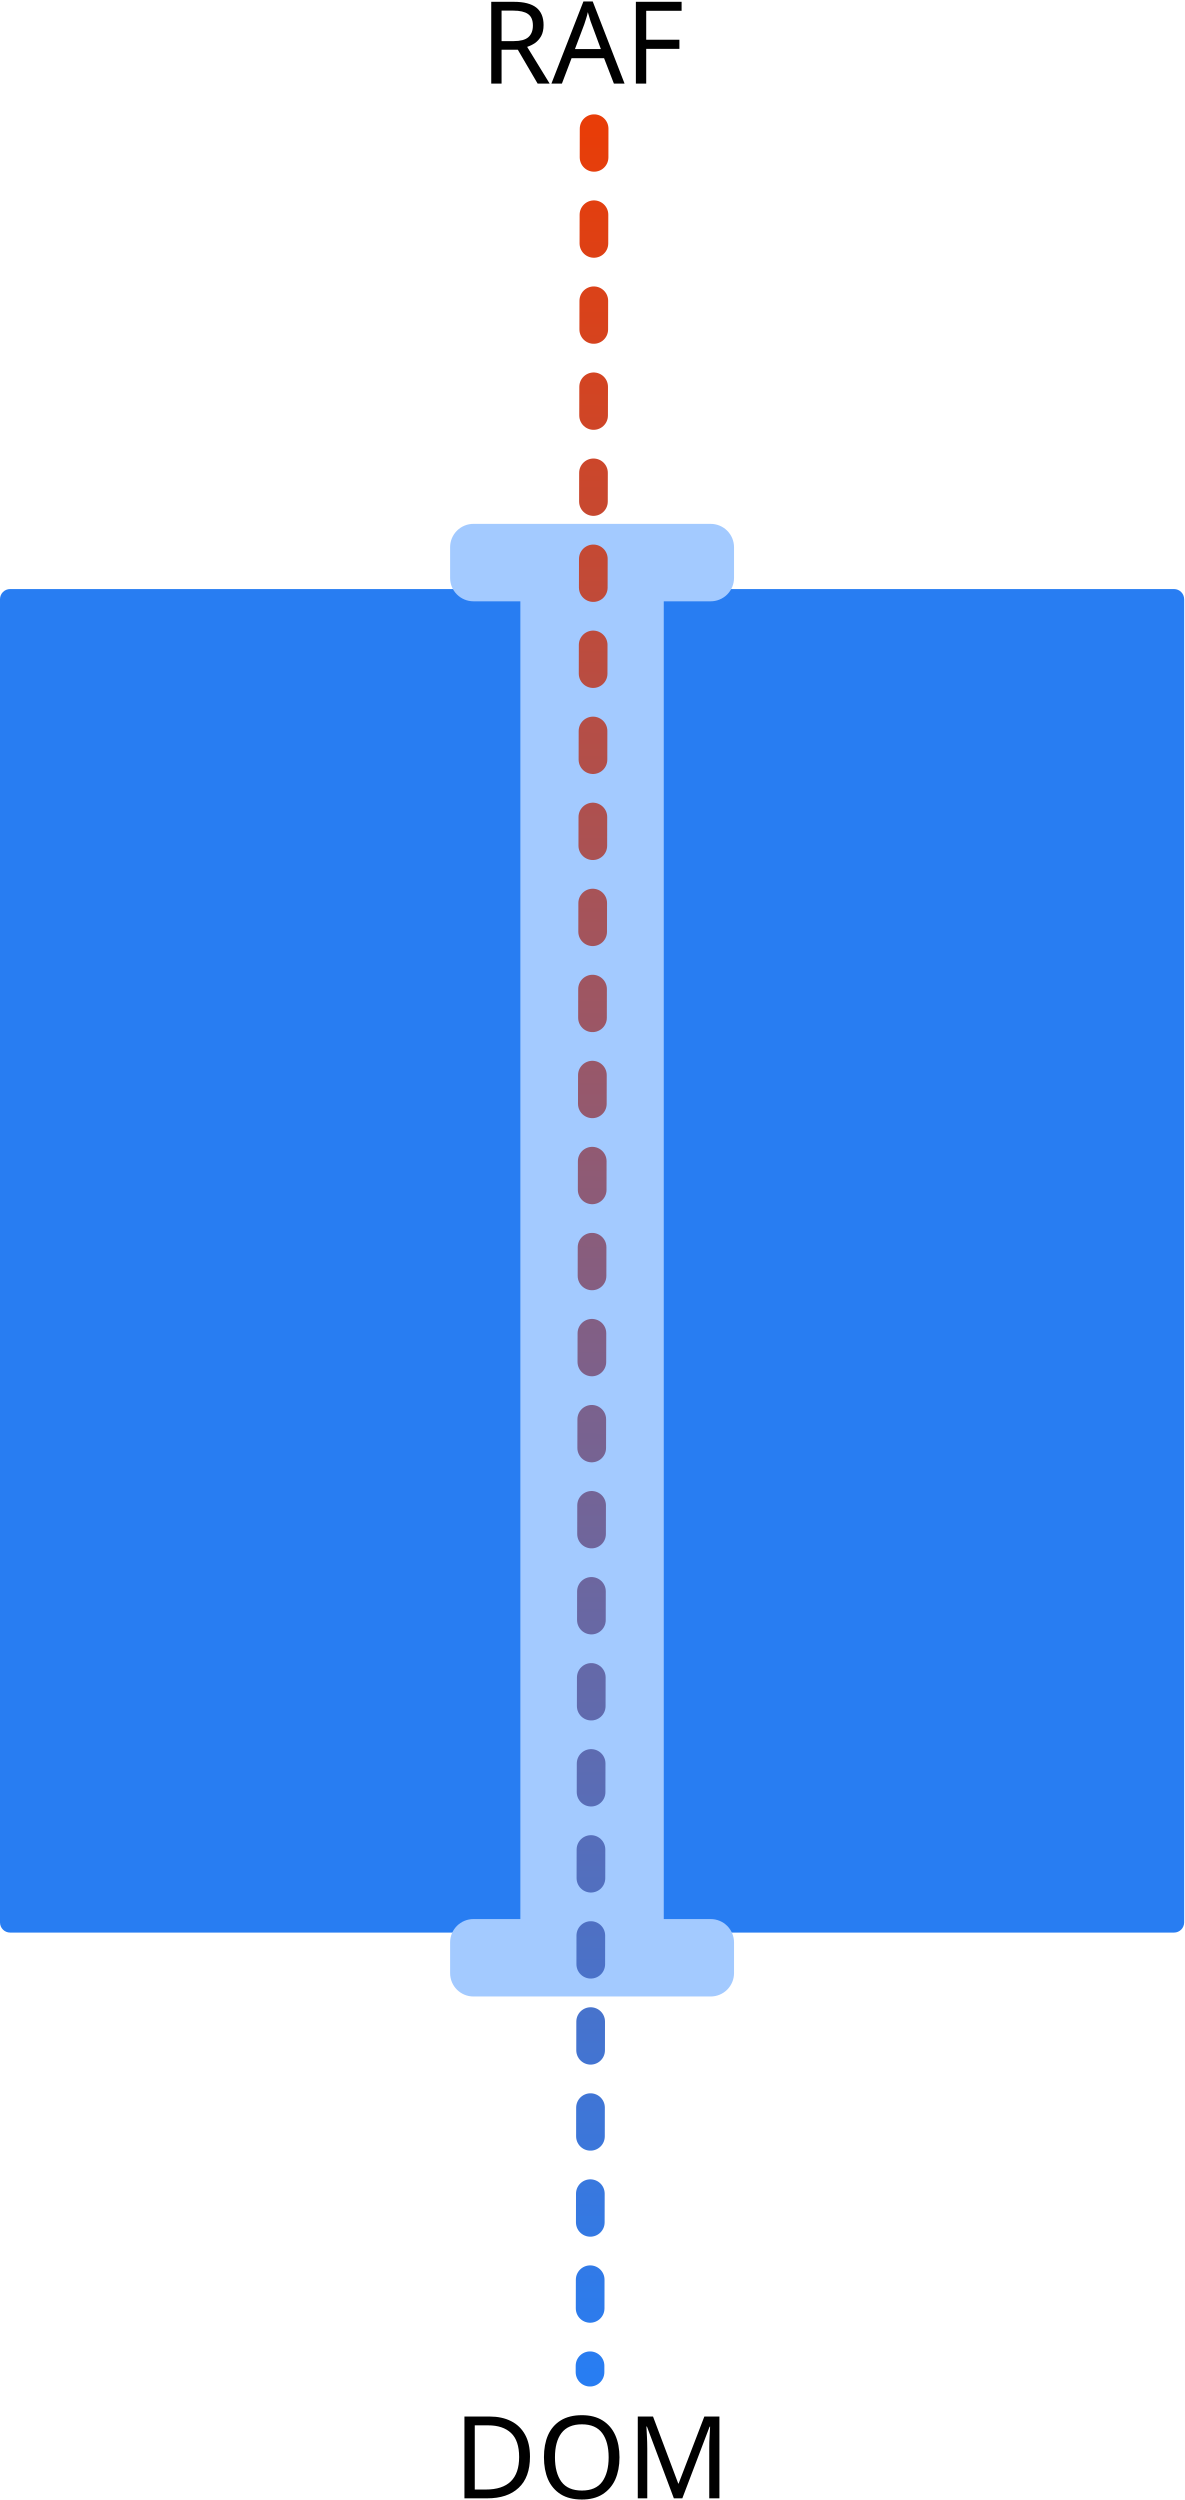
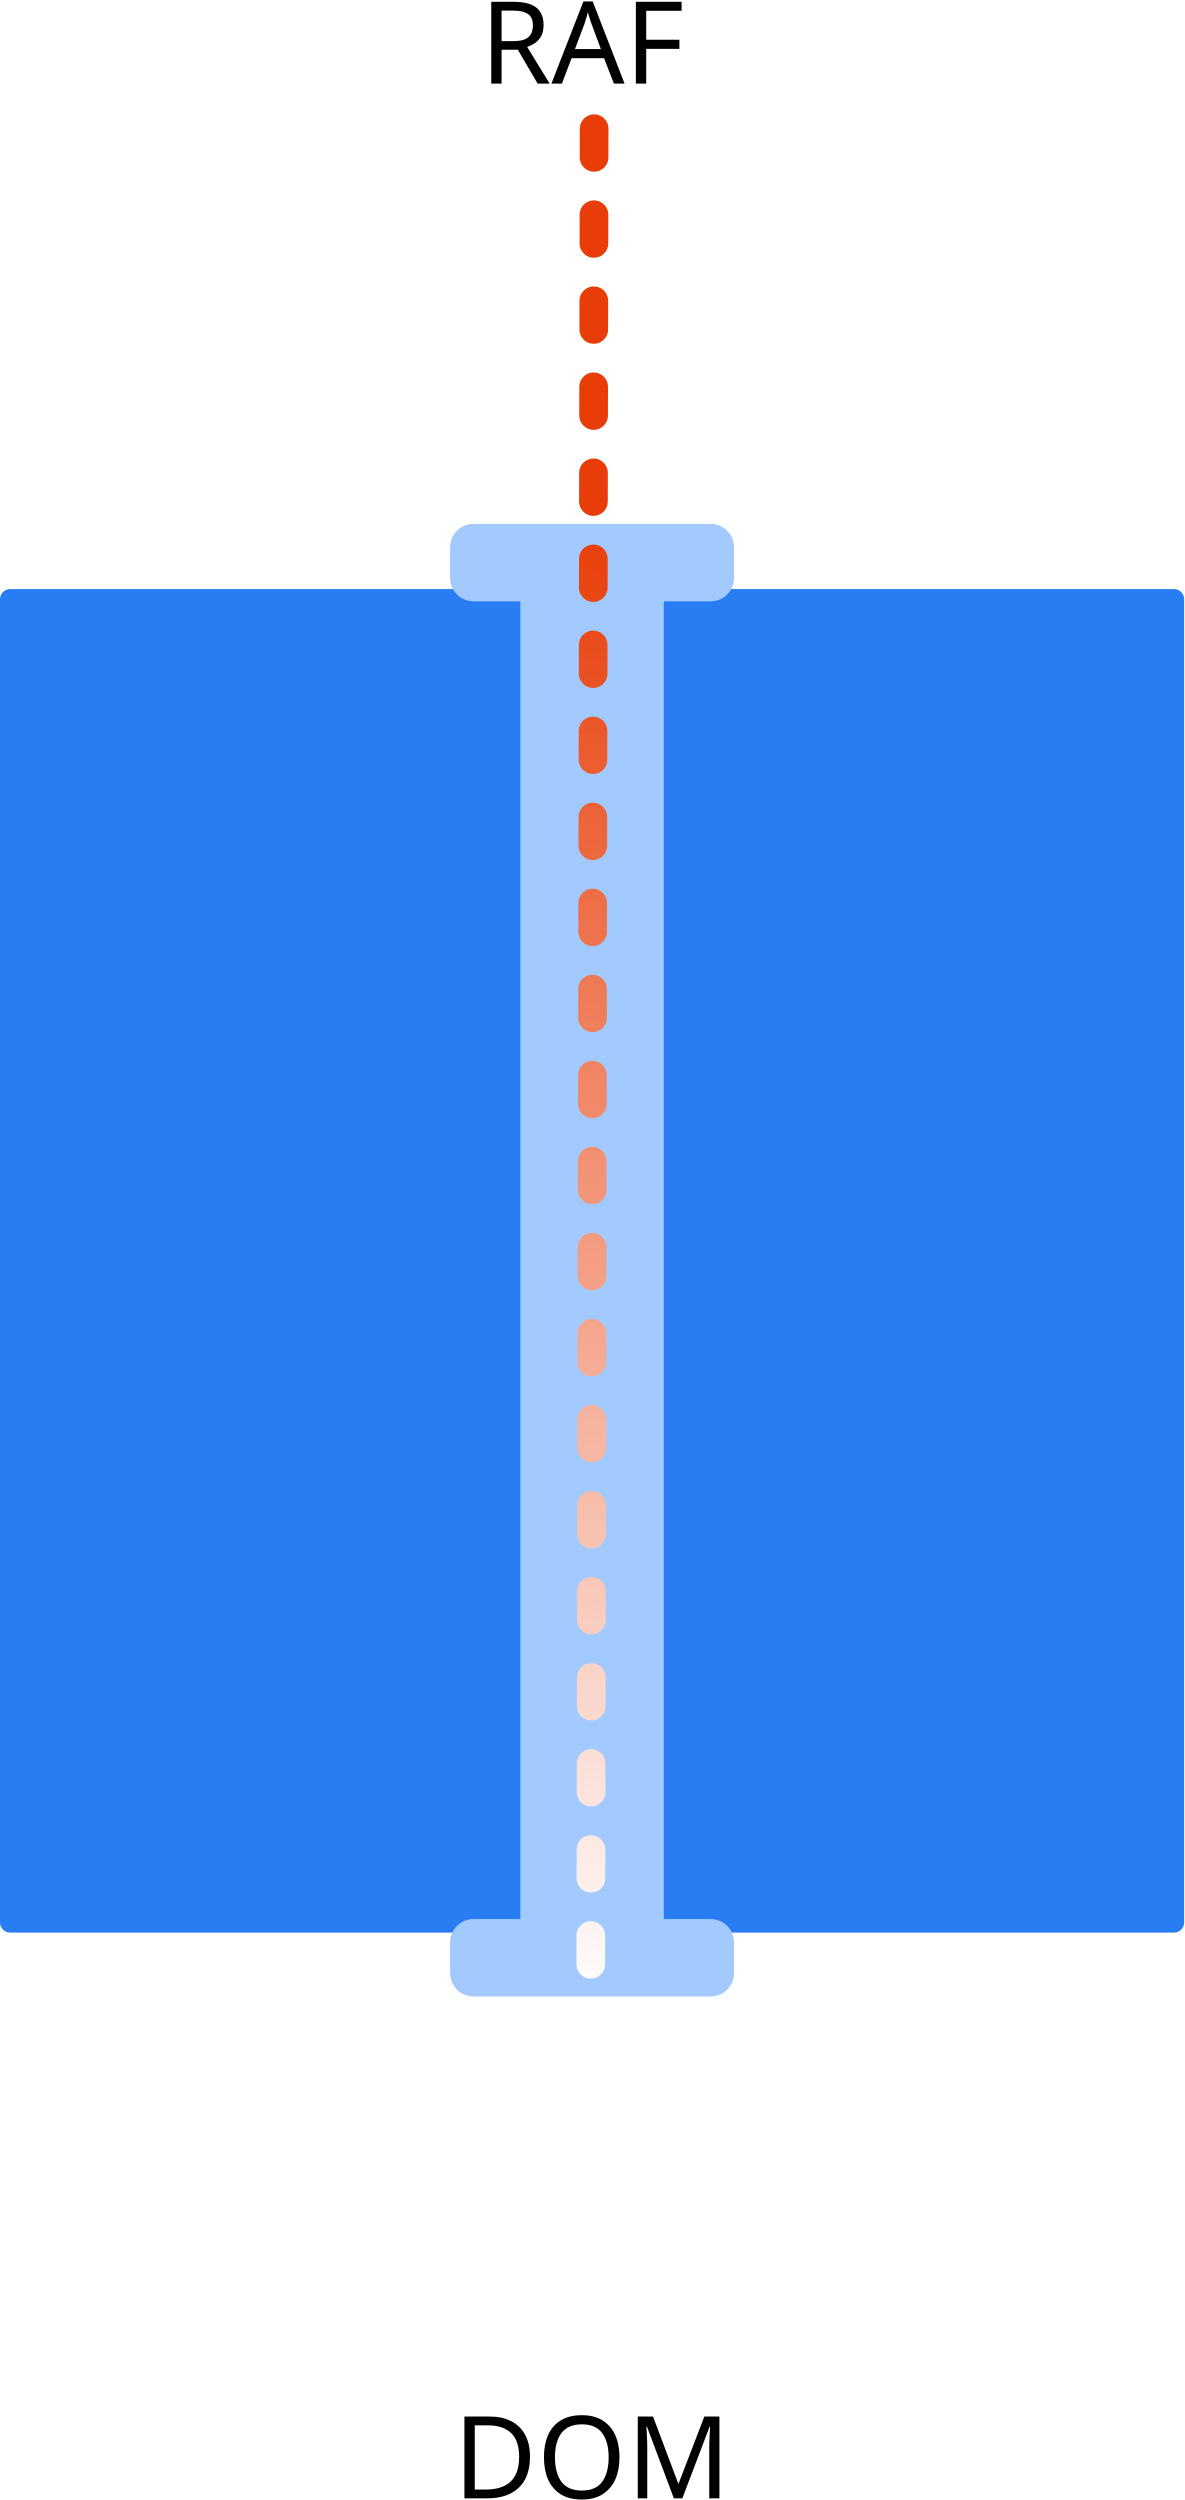
<svg xmlns="http://www.w3.org/2000/svg" xmlns:xlink="http://www.w3.org/1999/xlink" width="412.901" height="871.727" viewBox="0 0 109.247 230.644" id="svg4511">
  <defs id="defs4493">
    <linearGradient id="linearGradient4521">
      <stop offset="0" id="stop4517" stop-color="#e83d08" />
-       <stop offset="1" id="stop4519" stop-color="#287df2" />
+       <stop offset="1" id="stop4519" stop-color="#fff" />
    </linearGradient>
-     <linearGradient xlink:href="#linearGradient4521" id="linearGradient4523" x1="233.703" y1="56.305" x2="231.435" y2="263.209" gradientUnits="userSpaceOnUse" />
+     <linearGradient xlink:href="#linearGradient4521" id="linearGradient4523" x1="233.703" y1="92.108" x2="232.732" y2="229.222" gradientUnits="userSpaceOnUse" />
  </defs>
  <g transform="translate(-170.273 -44.13)" id="g4509">
    <rect class="appland" width="109.247" height="123.952" x="170.273" y="98.474" ry=".935" fill="#287df2" stroke-width=".555" id="rect4495" />
    <text style="line-height:6.615px" x="214.561" y="51.845" font-weight="400" font-size="10.583" font-family="sans-serif" letter-spacing="0" word-spacing="0" stroke-width=".265" id="text4499">
      <tspan x="214.561" y="51.845" id="tspan4497">RAF</tspan>
    </text>
    <path style="line-height:normal;font-variant-ligatures:normal;font-variant-position:normal;font-variant-caps:normal;font-variant-numeric:normal;font-variant-alternates:normal;font-feature-settings:normal;text-indent:0;text-align:start;text-decoration-line:none;text-decoration-style:solid;text-decoration-color:#000;text-transform:none;text-orientation:mixed;shape-padding:0;isolation:auto;mix-blend-mode:normal" d="M213.957 92.46a2.153 2.153 0 0 0-2.158 2.159v2.828c0 1.195.962 2.158 2.158 2.158h4.323v121.573h-4.323a2.153 2.153 0 0 0-2.158 2.158v2.827c0 1.196.962 2.159 2.158 2.159h21.878a2.154 2.154 0 0 0 2.158-2.159v-2.827a2.153 2.153 0 0 0-2.158-2.158h-4.324V99.605h4.324a2.153 2.153 0 0 0 2.158-2.158v-2.828a2.153 2.153 0 0 0-2.158-2.158z" color="#000" font-weight="400" font-family="sans-serif" white-space="normal" overflow="visible" fill="#a3caff" fill-rule="evenodd" stroke-width="13.229" id="path4501" />
    <path d="M225.085 56.002l-.378 206.98" class="stream raf-stream" stroke-miterlimit="10" id="path4503" fill="none" fill-rule="evenodd" stroke="url(#linearGradient4523)" stroke-width="2.646" stroke-linecap="round" stroke-dasharray="2.646,5.292" />
    <text y="274.624" x="212.09" style="line-height:6.615px" font-weight="400" font-size="10.583" font-family="sans-serif" letter-spacing="0" word-spacing="0" stroke-width=".265" id="text4507">
      <tspan y="274.624" x="212.09" id="tspan4505">DOM</tspan>
    </text>
  </g>
</svg>
